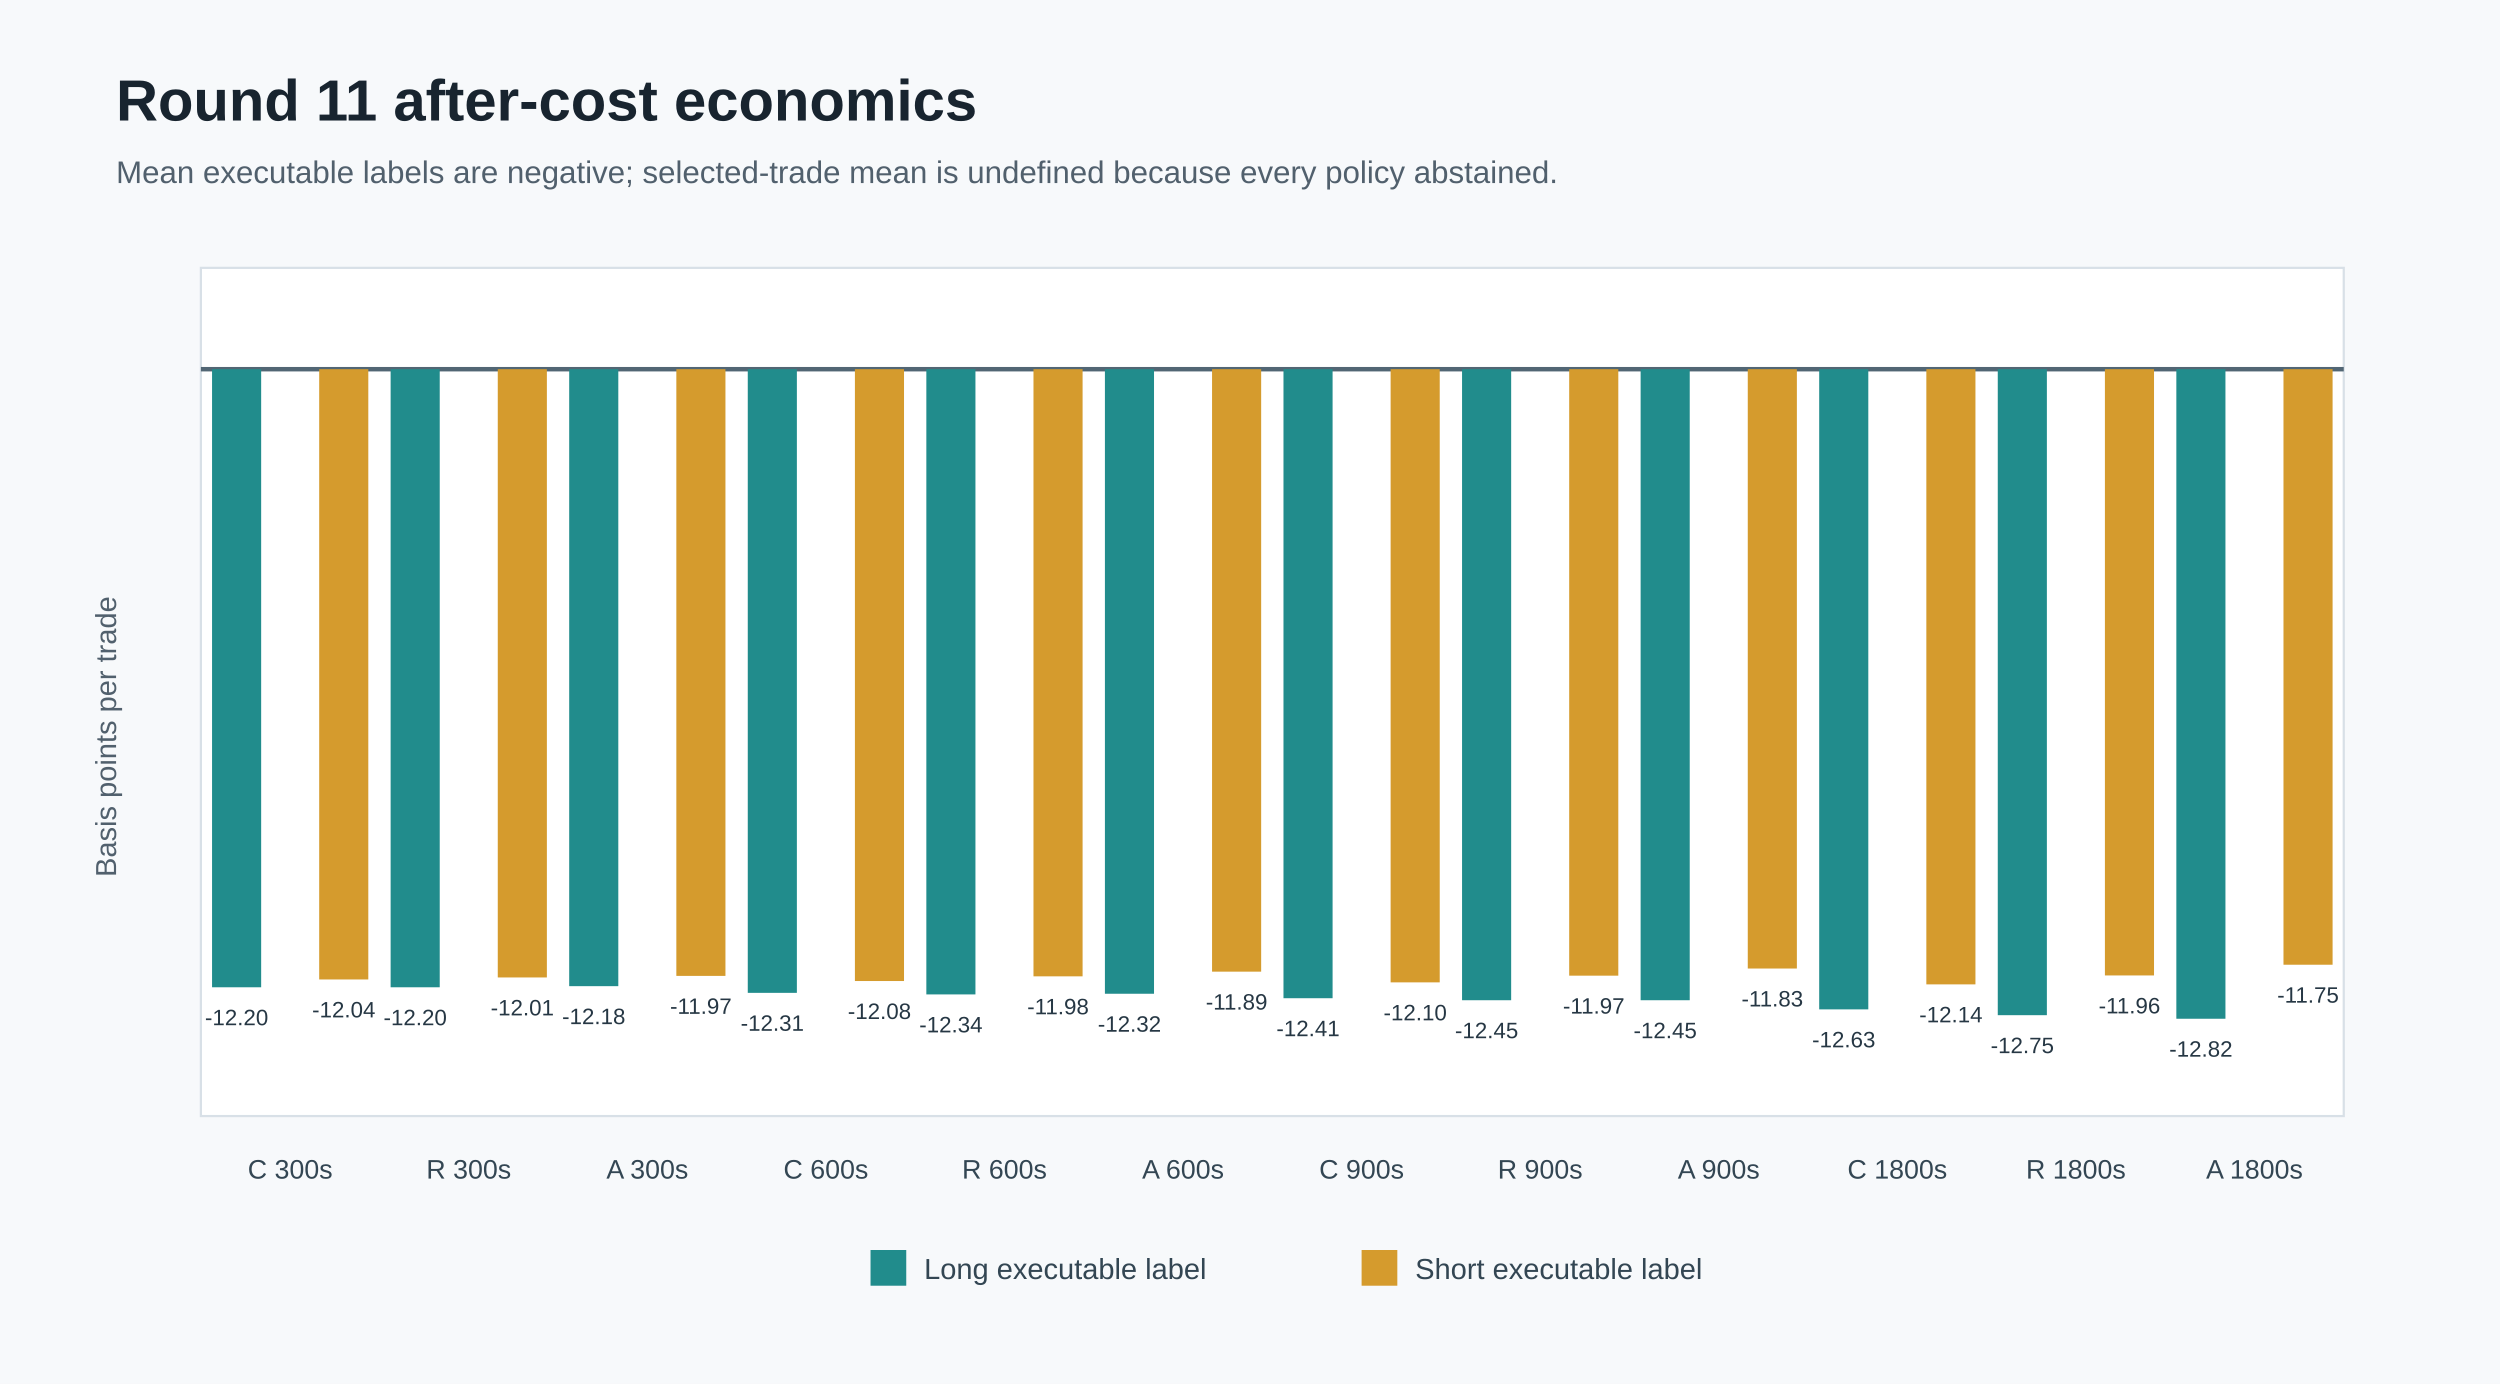
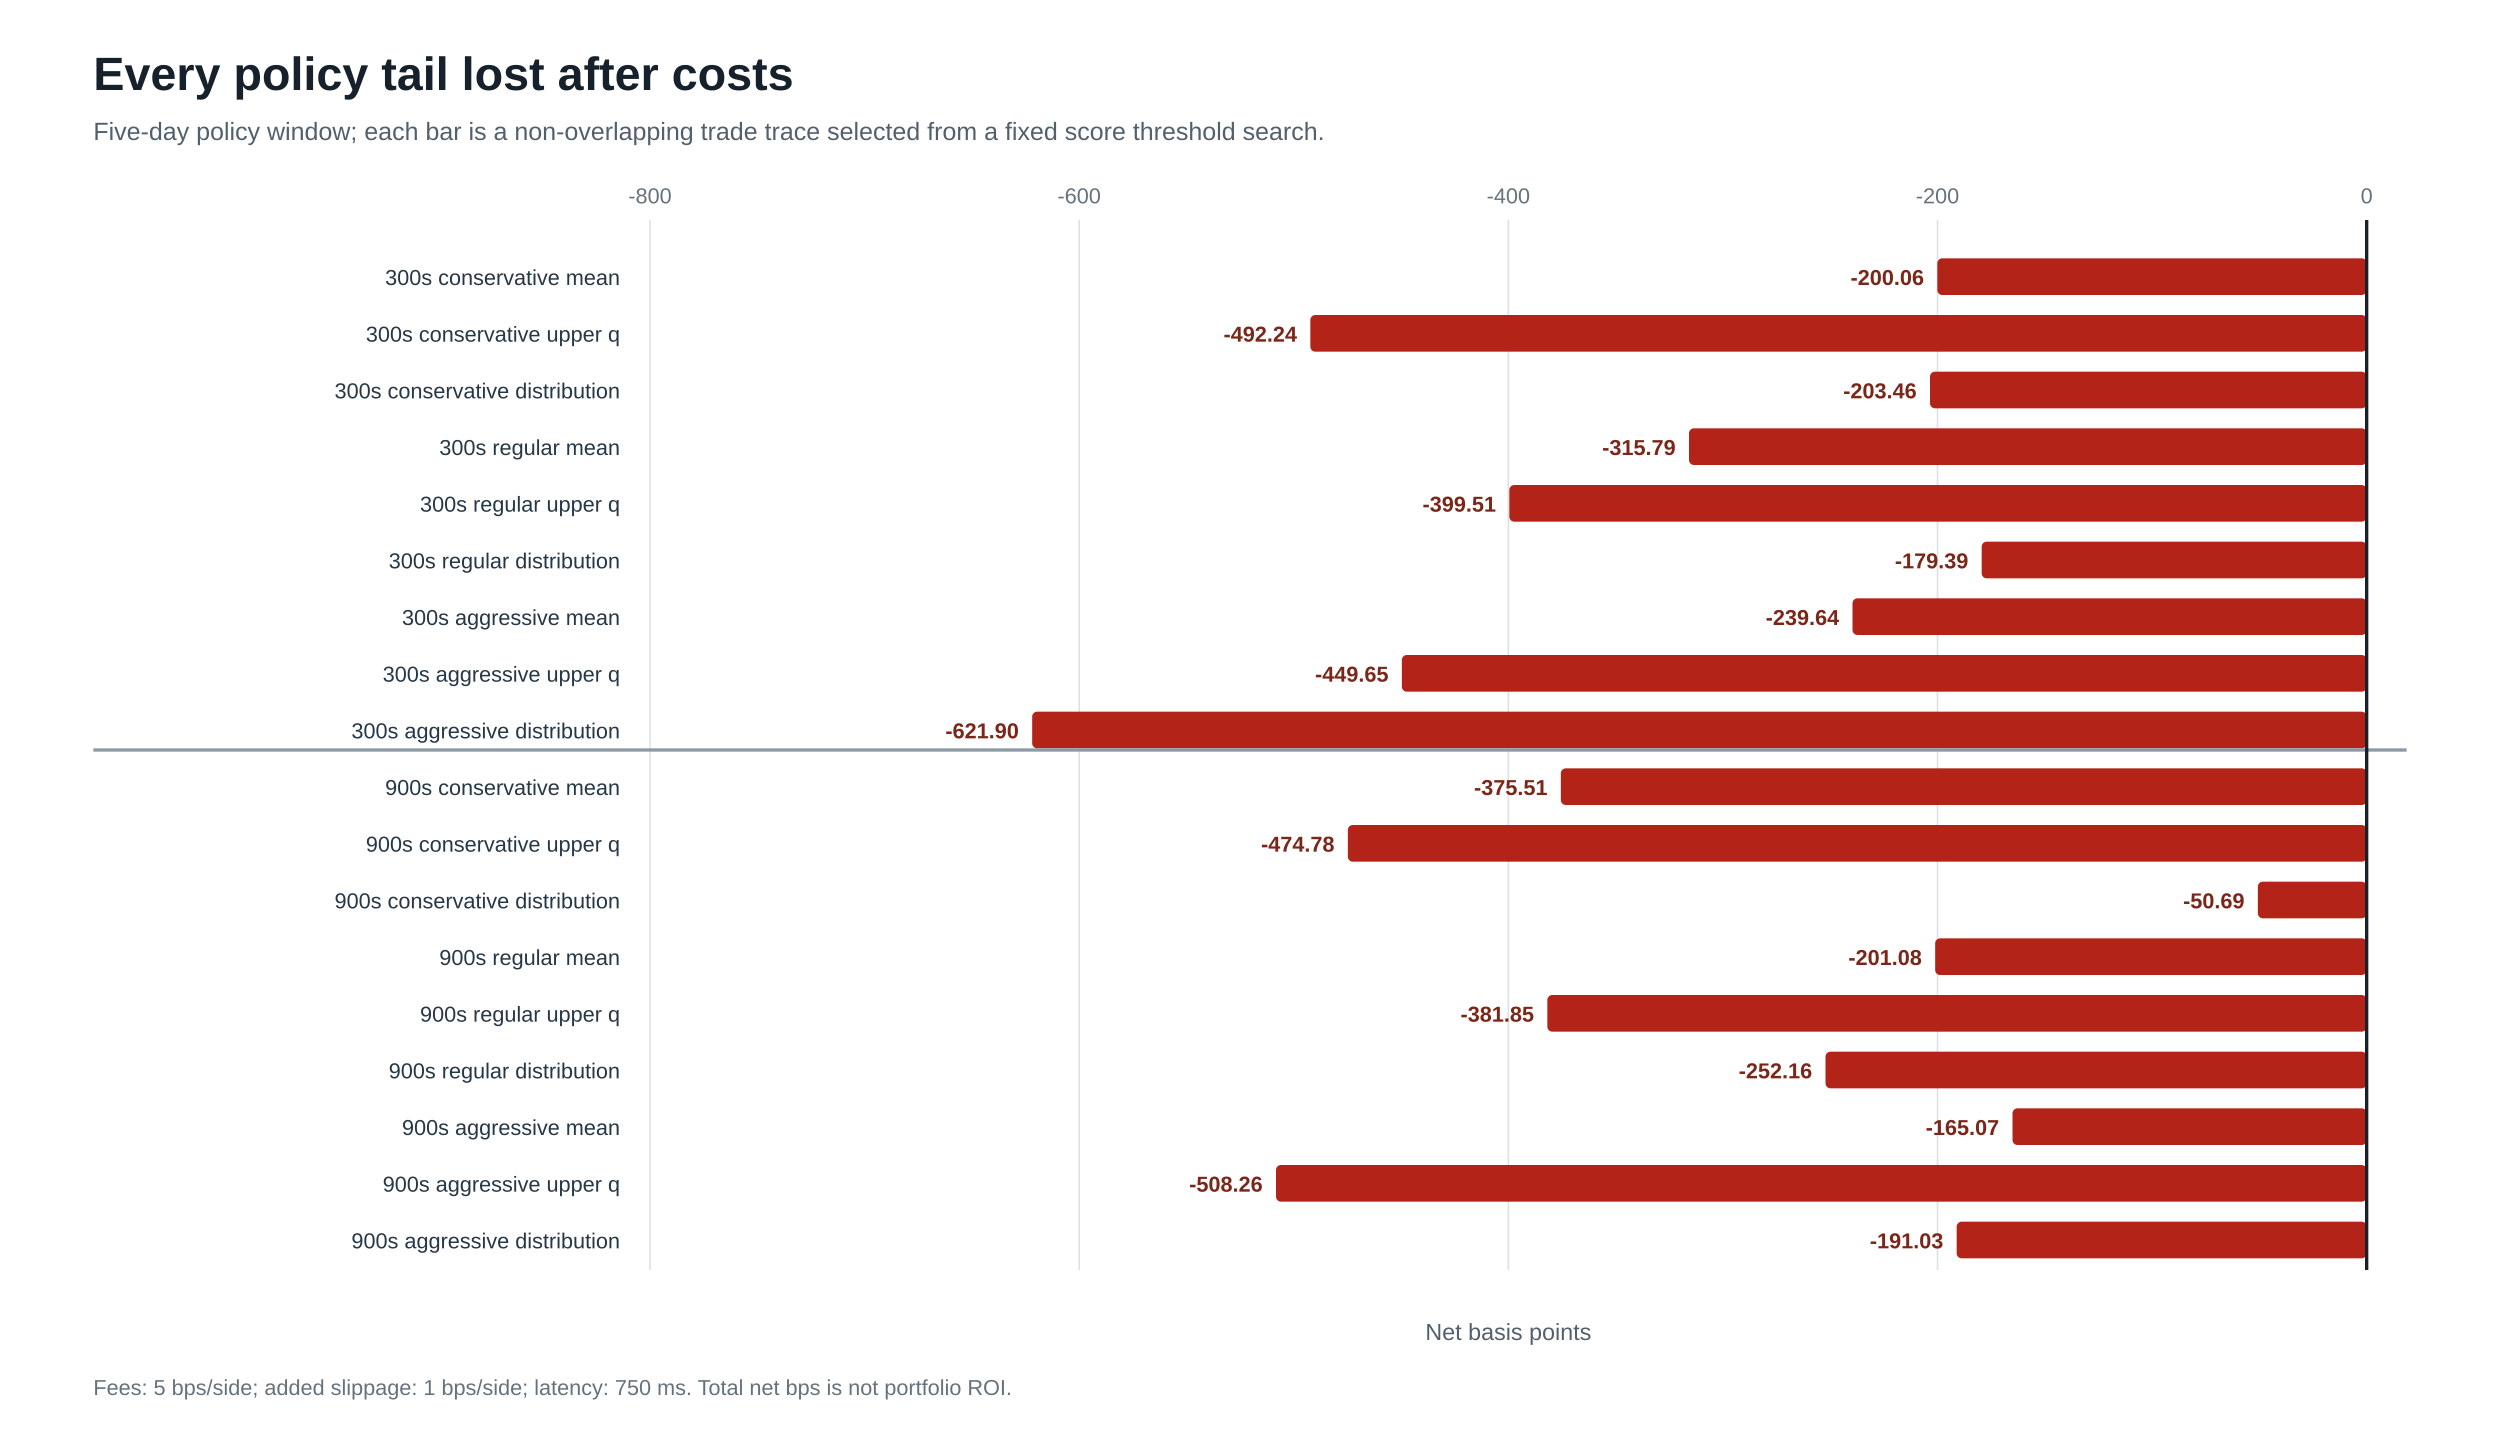
- <svg xmlns="http://www.w3.org/2000/svg" width="1120" height="620" viewBox="0 0 1120 620">
-   <rect width="100%" height="100%" fill="#f7f9fb" />
-   <text x="52" y="54" font-family="Segoe UI, Arial, sans-serif" font-size="26" font-weight="700" fill="#18242f">Round 11 after-cost economics</text>
-   <text x="52" y="82" font-family="Segoe UI, Arial, sans-serif" font-size="14" fill="#51606d">Mean executable labels are negative; selected-trade mean is undefined because every policy abstained.</text>
-   <rect x="90" y="120" width="960" height="380" fill="#ffffff" stroke="#d8e0e7" />
-   <line x1="90" y1="165.4" x2="1050" y2="165.4" stroke="#526674" stroke-width="2" />
-   <rect x="95.0" y="165.4" width="22" height="276.9" fill="#218c8c" />
-   <text x="106.0" y="459.3" text-anchor="middle" font-family="Segoe UI, Arial, sans-serif" font-size="10" fill="#263744">-12.20</text>
-   <rect x="143.0" y="165.4" width="22" height="273.4" fill="#d59b2d" />
-   <text x="154.0" y="455.8" text-anchor="middle" font-family="Segoe UI, Arial, sans-serif" font-size="10" fill="#263744">-12.04</text>
-   <text x="130.0" y="528" text-anchor="middle" font-family="Segoe UI, Arial, sans-serif" font-size="12" fill="#334653">C 300s</text>
-   <rect x="175.0" y="165.4" width="22" height="276.9" fill="#218c8c" />
-   <text x="186.0" y="459.3" text-anchor="middle" font-family="Segoe UI, Arial, sans-serif" font-size="10" fill="#263744">-12.20</text>
-   <rect x="223.0" y="165.4" width="22" height="272.5" fill="#d59b2d" />
-   <text x="234.0" y="454.9" text-anchor="middle" font-family="Segoe UI, Arial, sans-serif" font-size="10" fill="#263744">-12.01</text>
-   <text x="210.0" y="528" text-anchor="middle" font-family="Segoe UI, Arial, sans-serif" font-size="12" fill="#334653">R 300s</text>
-   <rect x="255.0" y="165.4" width="22" height="276.4" fill="#218c8c" />
-   <text x="266.0" y="458.8" text-anchor="middle" font-family="Segoe UI, Arial, sans-serif" font-size="10" fill="#263744">-12.18</text>
-   <rect x="303.0" y="165.4" width="22" height="271.8" fill="#d59b2d" />
-   <text x="314.0" y="454.2" text-anchor="middle" font-family="Segoe UI, Arial, sans-serif" font-size="10" fill="#263744">-11.97</text>
-   <text x="290.0" y="528" text-anchor="middle" font-family="Segoe UI, Arial, sans-serif" font-size="12" fill="#334653">A 300s</text>
-   <rect x="335.0" y="165.4" width="22" height="279.4" fill="#218c8c" />
-   <text x="346.0" y="461.8" text-anchor="middle" font-family="Segoe UI, Arial, sans-serif" font-size="10" fill="#263744">-12.31</text>
-   <rect x="383.0" y="165.4" width="22" height="274.1" fill="#d59b2d" />
-   <text x="394.0" y="456.5" text-anchor="middle" font-family="Segoe UI, Arial, sans-serif" font-size="10" fill="#263744">-12.08</text>
-   <text x="370.0" y="528" text-anchor="middle" font-family="Segoe UI, Arial, sans-serif" font-size="12" fill="#334653">C 600s</text>
-   <rect x="415.0" y="165.4" width="22" height="280.1" fill="#218c8c" />
-   <text x="426.0" y="462.5" text-anchor="middle" font-family="Segoe UI, Arial, sans-serif" font-size="10" fill="#263744">-12.34</text>
-   <rect x="463.0" y="165.4" width="22" height="272.0" fill="#d59b2d" />
-   <text x="474.0" y="454.4" text-anchor="middle" font-family="Segoe UI, Arial, sans-serif" font-size="10" fill="#263744">-11.98</text>
-   <text x="450.0" y="528" text-anchor="middle" font-family="Segoe UI, Arial, sans-serif" font-size="12" fill="#334653">R 600s</text>
-   <rect x="495.0" y="165.4" width="22" height="279.8" fill="#218c8c" />
-   <text x="506.0" y="462.2" text-anchor="middle" font-family="Segoe UI, Arial, sans-serif" font-size="10" fill="#263744">-12.32</text>
-   <rect x="543.0" y="165.4" width="22" height="269.9" fill="#d59b2d" />
-   <text x="554.0" y="452.3" text-anchor="middle" font-family="Segoe UI, Arial, sans-serif" font-size="10" fill="#263744">-11.89</text>
-   <text x="530.0" y="528" text-anchor="middle" font-family="Segoe UI, Arial, sans-serif" font-size="12" fill="#334653">A 600s</text>
-   <rect x="575.0" y="165.4" width="22" height="281.8" fill="#218c8c" />
-   <text x="586.0" y="464.2" text-anchor="middle" font-family="Segoe UI, Arial, sans-serif" font-size="10" fill="#263744">-12.41</text>
-   <rect x="623.0" y="165.4" width="22" height="274.7" fill="#d59b2d" />
-   <text x="634.0" y="457.1" text-anchor="middle" font-family="Segoe UI, Arial, sans-serif" font-size="10" fill="#263744">-12.10</text>
-   <text x="610.0" y="528" text-anchor="middle" font-family="Segoe UI, Arial, sans-serif" font-size="12" fill="#334653">C 900s</text>
-   <rect x="655.0" y="165.4" width="22" height="282.7" fill="#218c8c" />
-   <text x="666.0" y="465.1" text-anchor="middle" font-family="Segoe UI, Arial, sans-serif" font-size="10" fill="#263744">-12.45</text>
-   <rect x="703.0" y="165.4" width="22" height="271.7" fill="#d59b2d" />
-   <text x="714.0" y="454.1" text-anchor="middle" font-family="Segoe UI, Arial, sans-serif" font-size="10" fill="#263744">-11.97</text>
-   <text x="690.0" y="528" text-anchor="middle" font-family="Segoe UI, Arial, sans-serif" font-size="12" fill="#334653">R 900s</text>
-   <rect x="735.0" y="165.4" width="22" height="282.7" fill="#218c8c" />
-   <text x="746.0" y="465.1" text-anchor="middle" font-family="Segoe UI, Arial, sans-serif" font-size="10" fill="#263744">-12.45</text>
-   <rect x="783.0" y="165.4" width="22" height="268.5" fill="#d59b2d" />
-   <text x="794.0" y="450.9" text-anchor="middle" font-family="Segoe UI, Arial, sans-serif" font-size="10" fill="#263744">-11.83</text>
-   <text x="770.0" y="528" text-anchor="middle" font-family="Segoe UI, Arial, sans-serif" font-size="12" fill="#334653">A 900s</text>
-   <rect x="815.0" y="165.4" width="22" height="286.8" fill="#218c8c" />
-   <text x="826.0" y="469.2" text-anchor="middle" font-family="Segoe UI, Arial, sans-serif" font-size="10" fill="#263744">-12.63</text>
-   <rect x="863.0" y="165.4" width="22" height="275.6" fill="#d59b2d" />
-   <text x="874.0" y="458.0" text-anchor="middle" font-family="Segoe UI, Arial, sans-serif" font-size="10" fill="#263744">-12.14</text>
-   <text x="850.0" y="528" text-anchor="middle" font-family="Segoe UI, Arial, sans-serif" font-size="12" fill="#334653">C 1800s</text>
-   <rect x="895.0" y="165.4" width="22" height="289.4" fill="#218c8c" />
-   <text x="906.0" y="471.8" text-anchor="middle" font-family="Segoe UI, Arial, sans-serif" font-size="10" fill="#263744">-12.75</text>
-   <rect x="943.0" y="165.4" width="22" height="271.6" fill="#d59b2d" />
-   <text x="954.0" y="454.0" text-anchor="middle" font-family="Segoe UI, Arial, sans-serif" font-size="10" fill="#263744">-11.96</text>
-   <text x="930.0" y="528" text-anchor="middle" font-family="Segoe UI, Arial, sans-serif" font-size="12" fill="#334653">R 1800s</text>
-   <rect x="975.0" y="165.4" width="22" height="291.0" fill="#218c8c" />
-   <text x="986.0" y="473.4" text-anchor="middle" font-family="Segoe UI, Arial, sans-serif" font-size="10" fill="#263744">-12.82</text>
-   <rect x="1023.0" y="165.4" width="22" height="266.8" fill="#d59b2d" />
-   <text x="1034.0" y="449.2" text-anchor="middle" font-family="Segoe UI, Arial, sans-serif" font-size="10" fill="#263744">-11.75</text>
-   <text x="1010.0" y="528" text-anchor="middle" font-family="Segoe UI, Arial, sans-serif" font-size="12" fill="#334653">A 1800s</text>
-   <text x="52" y="330" transform="rotate(-90 52 330)" text-anchor="middle" font-family="Segoe UI, Arial, sans-serif" font-size="13" fill="#51606d">Basis points per trade</text>
-   <rect x="390" y="560" width="16" height="16" fill="#218c8c" />
-   <text x="414" y="573" font-family="Segoe UI, Arial, sans-serif" font-size="13" fill="#334653">Long executable label</text>
-   <rect x="610" y="560" width="16" height="16" fill="#d59b2d" />
-   <text x="634" y="573" font-family="Segoe UI, Arial, sans-serif" font-size="13" fill="#334653">Short executable label</text>
+ <svg xmlns="http://www.w3.org/2000/svg" width="1500" height="867" viewBox="0 0 1500 867" role="img" aria-labelledby="title desc">
+   <rect width="100%" height="100%" fill="#ffffff" />
+   <text x="56" y="54" font-family="Segoe UI, Arial, sans-serif" font-size="28" font-weight="700" fill="#17212b">Every policy tail lost after costs</text>
+   <text x="56" y="84" font-family="Segoe UI, Arial, sans-serif" font-size="15" fill="#52606d">Five-day policy window; each bar is a non-overlapping trade trace selected from a fixed score threshold search.</text>
+   <line x1="390.0" y1="132" x2="390.0" y2="762" stroke="#dce3e8" stroke-width="1" />
+   <text x="390.0" y="122" text-anchor="middle" font-family="Segoe UI, Arial, sans-serif" font-size="13" fill="#65727d">-800</text>
+   <line x1="647.5" y1="132" x2="647.5" y2="762" stroke="#dce3e8" stroke-width="1" />
+   <text x="647.5" y="122" text-anchor="middle" font-family="Segoe UI, Arial, sans-serif" font-size="13" fill="#65727d">-600</text>
+   <line x1="905.0" y1="132" x2="905.0" y2="762" stroke="#dce3e8" stroke-width="1" />
+   <text x="905.0" y="122" text-anchor="middle" font-family="Segoe UI, Arial, sans-serif" font-size="13" fill="#65727d">-400</text>
+   <line x1="1162.5" y1="132" x2="1162.5" y2="762" stroke="#dce3e8" stroke-width="1" />
+   <text x="1162.5" y="122" text-anchor="middle" font-family="Segoe UI, Arial, sans-serif" font-size="13" fill="#65727d">-200</text>
+   <line x1="1420.0" y1="132" x2="1420.0" y2="762" stroke="#dce3e8" stroke-width="1" />
+   <text x="1420.0" y="122" text-anchor="middle" font-family="Segoe UI, Arial, sans-serif" font-size="13" fill="#65727d">0</text>
+   <text x="372" y="171" text-anchor="end" font-family="Segoe UI, Arial, sans-serif" font-size="13" fill="#263746">300s  conservative  mean</text>
+   <rect x="1162.4" y="155" width="257.6" height="22" rx="3" fill="#b42318" />
+   <text x="1154.4" y="171" text-anchor="end" font-family="Segoe UI, Arial, sans-serif" font-size="13" font-weight="700" fill="#7a271a">-200.06</text>
+   <text x="372" y="205" text-anchor="end" font-family="Segoe UI, Arial, sans-serif" font-size="13" fill="#263746">300s  conservative  upper q</text>
+   <rect x="786.2" y="189" width="633.8" height="22" rx="3" fill="#b42318" />
+   <text x="778.2" y="205" text-anchor="end" font-family="Segoe UI, Arial, sans-serif" font-size="13" font-weight="700" fill="#7a271a">-492.24</text>
+   <text x="372" y="239" text-anchor="end" font-family="Segoe UI, Arial, sans-serif" font-size="13" fill="#263746">300s  conservative  distribution</text>
+   <rect x="1158.0" y="223" width="262.0" height="22" rx="3" fill="#b42318" />
+   <text x="1150.0" y="239" text-anchor="end" font-family="Segoe UI, Arial, sans-serif" font-size="13" font-weight="700" fill="#7a271a">-203.46</text>
+   <text x="372" y="273" text-anchor="end" font-family="Segoe UI, Arial, sans-serif" font-size="13" fill="#263746">300s  regular  mean</text>
+   <rect x="1013.4" y="257" width="406.6" height="22" rx="3" fill="#b42318" />
+   <text x="1005.4" y="273" text-anchor="end" font-family="Segoe UI, Arial, sans-serif" font-size="13" font-weight="700" fill="#7a271a">-315.79</text>
+   <text x="372" y="307" text-anchor="end" font-family="Segoe UI, Arial, sans-serif" font-size="13" fill="#263746">300s  regular  upper q</text>
+   <rect x="905.6" y="291" width="514.4" height="22" rx="3" fill="#b42318" />
+   <text x="897.6" y="307" text-anchor="end" font-family="Segoe UI, Arial, sans-serif" font-size="13" font-weight="700" fill="#7a271a">-399.51</text>
+   <text x="372" y="341" text-anchor="end" font-family="Segoe UI, Arial, sans-serif" font-size="13" fill="#263746">300s  regular  distribution</text>
+   <rect x="1189.0" y="325" width="231.0" height="22" rx="3" fill="#b42318" />
+   <text x="1181.0" y="341" text-anchor="end" font-family="Segoe UI, Arial, sans-serif" font-size="13" font-weight="700" fill="#7a271a">-179.39</text>
+   <text x="372" y="375" text-anchor="end" font-family="Segoe UI, Arial, sans-serif" font-size="13" fill="#263746">300s  aggressive  mean</text>
+   <rect x="1111.5" y="359" width="308.5" height="22" rx="3" fill="#b42318" />
+   <text x="1103.5" y="375" text-anchor="end" font-family="Segoe UI, Arial, sans-serif" font-size="13" font-weight="700" fill="#7a271a">-239.64</text>
+   <text x="372" y="409" text-anchor="end" font-family="Segoe UI, Arial, sans-serif" font-size="13" fill="#263746">300s  aggressive  upper q</text>
+   <rect x="841.1" y="393" width="578.9" height="22" rx="3" fill="#b42318" />
+   <text x="833.1" y="409" text-anchor="end" font-family="Segoe UI, Arial, sans-serif" font-size="13" font-weight="700" fill="#7a271a">-449.65</text>
+   <text x="372" y="443" text-anchor="end" font-family="Segoe UI, Arial, sans-serif" font-size="13" fill="#263746">300s  aggressive  distribution</text>
+   <rect x="619.3" y="427" width="800.7" height="22" rx="3" fill="#b42318" />
+   <text x="611.3" y="443" text-anchor="end" font-family="Segoe UI, Arial, sans-serif" font-size="13" font-weight="700" fill="#7a271a">-621.90</text>
+   <line x1="56" y1="450" x2="1444" y2="450" stroke="#8d9aa5" stroke-width="2" />
+   <text x="372" y="477" text-anchor="end" font-family="Segoe UI, Arial, sans-serif" font-size="13" fill="#263746">900s  conservative  mean</text>
+   <rect x="936.5" y="461" width="483.5" height="22" rx="3" fill="#b42318" />
+   <text x="928.5" y="477" text-anchor="end" font-family="Segoe UI, Arial, sans-serif" font-size="13" font-weight="700" fill="#7a271a">-375.51</text>
+   <text x="372" y="511" text-anchor="end" font-family="Segoe UI, Arial, sans-serif" font-size="13" fill="#263746">900s  conservative  upper q</text>
+   <rect x="808.7" y="495" width="611.3" height="22" rx="3" fill="#b42318" />
+   <text x="800.7" y="511" text-anchor="end" font-family="Segoe UI, Arial, sans-serif" font-size="13" font-weight="700" fill="#7a271a">-474.78</text>
+   <text x="372" y="545" text-anchor="end" font-family="Segoe UI, Arial, sans-serif" font-size="13" fill="#263746">900s  conservative  distribution</text>
+   <rect x="1354.7" y="529" width="65.3" height="22" rx="3" fill="#b42318" />
+   <text x="1346.7" y="545" text-anchor="end" font-family="Segoe UI, Arial, sans-serif" font-size="13" font-weight="700" fill="#7a271a">-50.69</text>
+   <text x="372" y="579" text-anchor="end" font-family="Segoe UI, Arial, sans-serif" font-size="13" fill="#263746">900s  regular  mean</text>
+   <rect x="1161.1" y="563" width="258.9" height="22" rx="3" fill="#b42318" />
+   <text x="1153.1" y="579" text-anchor="end" font-family="Segoe UI, Arial, sans-serif" font-size="13" font-weight="700" fill="#7a271a">-201.08</text>
+   <text x="372" y="613" text-anchor="end" font-family="Segoe UI, Arial, sans-serif" font-size="13" fill="#263746">900s  regular  upper q</text>
+   <rect x="928.4" y="597" width="491.6" height="22" rx="3" fill="#b42318" />
+   <text x="920.4" y="613" text-anchor="end" font-family="Segoe UI, Arial, sans-serif" font-size="13" font-weight="700" fill="#7a271a">-381.85</text>
+   <text x="372" y="647" text-anchor="end" font-family="Segoe UI, Arial, sans-serif" font-size="13" fill="#263746">900s  regular  distribution</text>
+   <rect x="1095.3" y="631" width="324.7" height="22" rx="3" fill="#b42318" />
+   <text x="1087.3" y="647" text-anchor="end" font-family="Segoe UI, Arial, sans-serif" font-size="13" font-weight="700" fill="#7a271a">-252.16</text>
+   <text x="372" y="681" text-anchor="end" font-family="Segoe UI, Arial, sans-serif" font-size="13" fill="#263746">900s  aggressive  mean</text>
+   <rect x="1207.5" y="665" width="212.5" height="22" rx="3" fill="#b42318" />
+   <text x="1199.5" y="681" text-anchor="end" font-family="Segoe UI, Arial, sans-serif" font-size="13" font-weight="700" fill="#7a271a">-165.07</text>
+   <text x="372" y="715" text-anchor="end" font-family="Segoe UI, Arial, sans-serif" font-size="13" fill="#263746">900s  aggressive  upper q</text>
+   <rect x="765.6" y="699" width="654.4" height="22" rx="3" fill="#b42318" />
+   <text x="757.6" y="715" text-anchor="end" font-family="Segoe UI, Arial, sans-serif" font-size="13" font-weight="700" fill="#7a271a">-508.26</text>
+   <text x="372" y="749" text-anchor="end" font-family="Segoe UI, Arial, sans-serif" font-size="13" fill="#263746">900s  aggressive  distribution</text>
+   <rect x="1174.0" y="733" width="246.0" height="22" rx="3" fill="#b42318" />
+   <text x="1166.0" y="749" text-anchor="end" font-family="Segoe UI, Arial, sans-serif" font-size="13" font-weight="700" fill="#7a271a">-191.03</text>
+   <line x1="1420.0" y1="132" x2="1420.0" y2="762" stroke="#17212b" stroke-width="2" />
+   <text x="905.0" y="804" text-anchor="middle" font-family="Segoe UI, Arial, sans-serif" font-size="14" fill="#52606d">Net basis points</text>
+   <text x="56" y="837" font-family="Segoe UI, Arial, sans-serif" font-size="13" fill="#65727d">Fees: 5 bps/side; added slippage: 1 bps/side; latency: 750 ms. Total net bps is not portfolio ROI.</text>
</svg>
